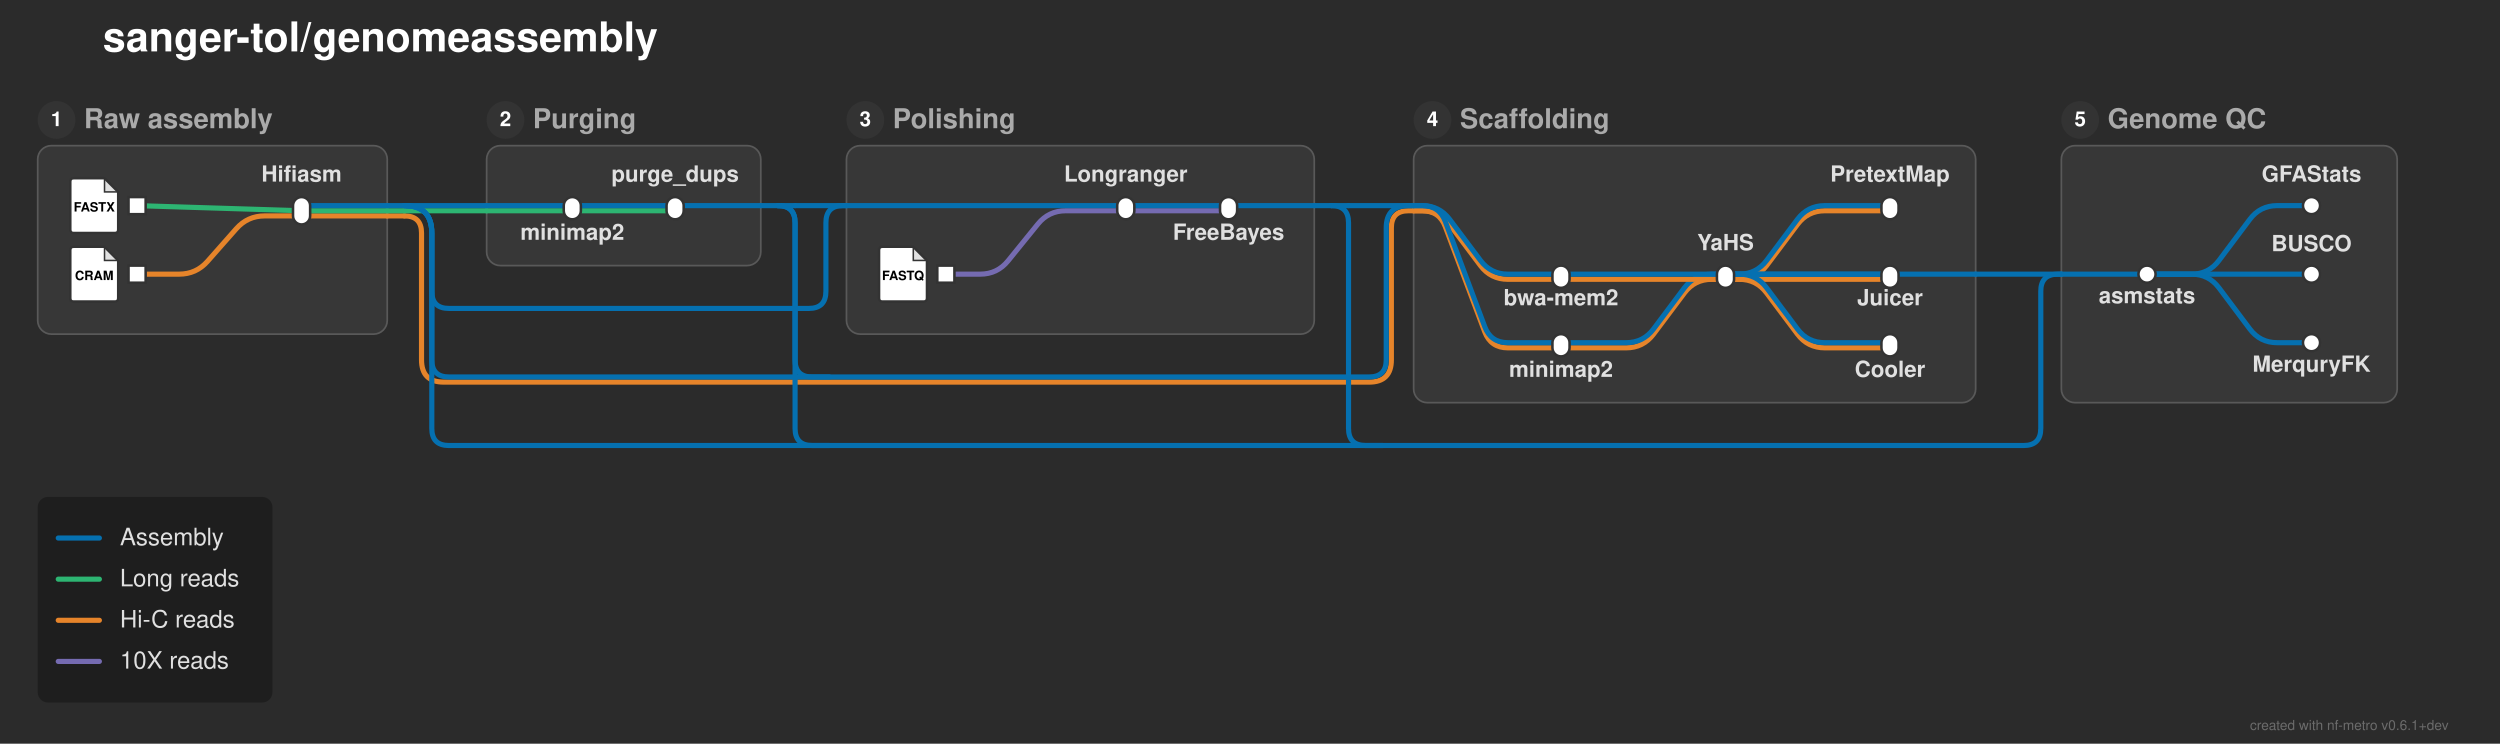
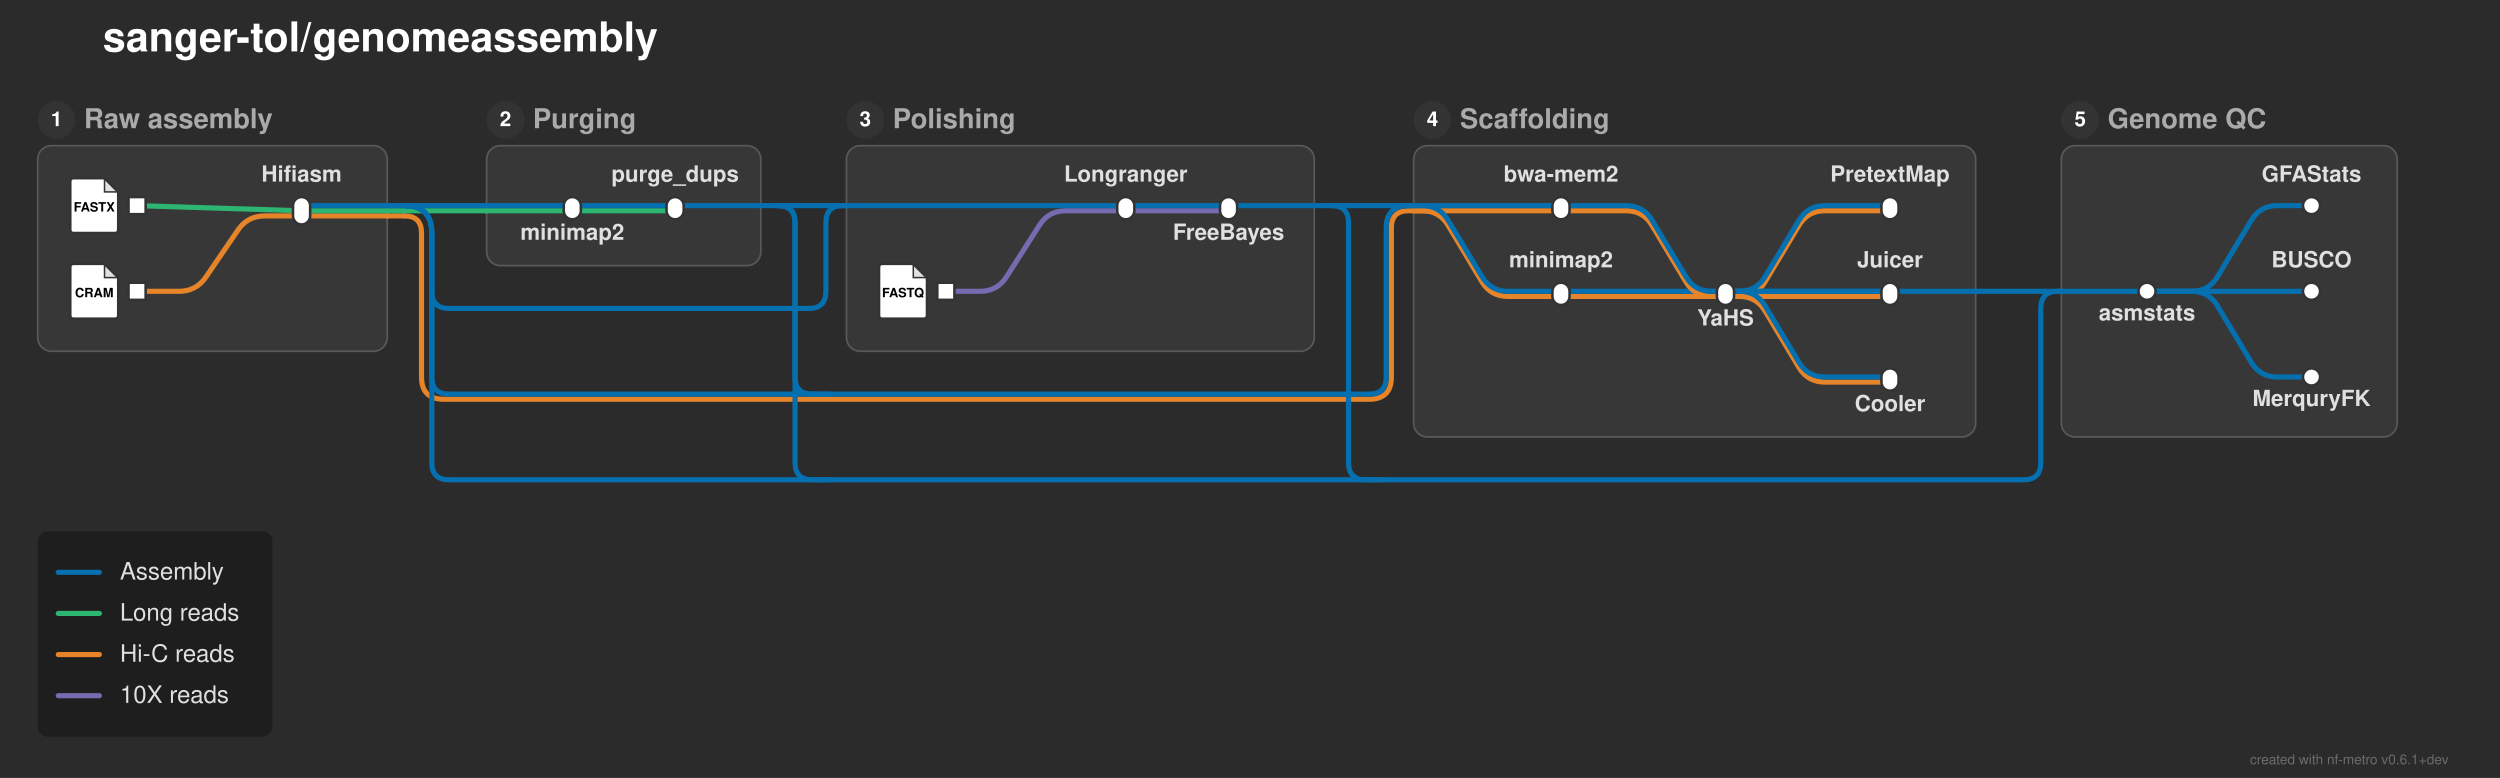
- <svg xmlns="http://www.w3.org/2000/svg" width="1459" height="434" viewBox="0 0 1459 434">
+ <svg xmlns="http://www.w3.org/2000/svg" width="1459" height="454" viewBox="0 0 1459 454">
  <defs>
</defs>
-   <rect x="0" y="0" width="1459" height="434" fill="#2b2b2b" />
+   <rect x="0" y="0" width="1459" height="454" fill="#2b2b2b" />
  <text x="60.0" y="30.0" font-size="24.0" fill="#ffffff" font-family="'Helvetica Neue', Helvetica, Arial, sans-serif" font-weight="bold" class="nf-metro-title">sanger-tol/genomeassembly</text>
-   <rect x="22.0" y="85.0" width="204.0" height="110.0" rx="8" ry="8" fill="#373737" stroke="#595959" stroke-width="1.0" />
+   <rect x="22.0" y="85.0" width="204.0" height="120.0" rx="8" ry="8" fill="#373737" stroke="#595959" stroke-width="1.0" />
  <circle cx="33.0" cy="70.0" r="11" fill="#333333" class="nf-metro-section-num-circle" />
  <text x="33.0" y="70.0" font-size="12" fill="#ffffff" font-family="'Helvetica Neue', Helvetica, Arial, sans-serif" font-weight="bold" text-anchor="middle" dy="0.3em">1</text>
  <text x="49.0" y="70.0" font-size="16.0" fill="#aaaaaa" font-family="'Helvetica Neue', Helvetica, Arial, sans-serif" font-weight="bold" dy="0.3em" class="nf-metro-section-label">Raw assembly</text>
  <rect x="284.0" y="85.0" width="160.0" height="70.0" rx="8" ry="8" fill="#373737" stroke="#595959" stroke-width="1.0" />
  <circle cx="295.0" cy="70.0" r="11" fill="#333333" class="nf-metro-section-num-circle" />
  <text x="295.0" y="70.0" font-size="12" fill="#ffffff" font-family="'Helvetica Neue', Helvetica, Arial, sans-serif" font-weight="bold" text-anchor="middle" dy="0.3em">2</text>
  <text x="311.0" y="70.0" font-size="16.0" fill="#aaaaaa" font-family="'Helvetica Neue', Helvetica, Arial, sans-serif" font-weight="bold" dy="0.3em" class="nf-metro-section-label">Purging</text>
-   <rect x="494.0" y="85.0" width="273.0" height="110.0" rx="8" ry="8" fill="#373737" stroke="#595959" stroke-width="1.0" />
+   <rect x="494.0" y="85.0" width="273.0" height="120.0" rx="8" ry="8" fill="#373737" stroke="#595959" stroke-width="1.0" />
  <circle cx="505.0" cy="70.0" r="11" fill="#333333" class="nf-metro-section-num-circle" />
  <text x="505.0" y="70.0" font-size="12" fill="#ffffff" font-family="'Helvetica Neue', Helvetica, Arial, sans-serif" font-weight="bold" text-anchor="middle" dy="0.3em">3</text>
  <text x="521.0" y="70.0" font-size="16.0" fill="#aaaaaa" font-family="'Helvetica Neue', Helvetica, Arial, sans-serif" font-weight="bold" dy="0.3em" class="nf-metro-section-label">Polishing</text>
-   <rect x="825.0" y="85.0" width="328.0" height="150.0" rx="8" ry="8" fill="#373737" stroke="#595959" stroke-width="1.0" />
+   <rect x="825.0" y="85.0" width="328.0" height="170.0" rx="8" ry="8" fill="#373737" stroke="#595959" stroke-width="1.0" />
  <circle cx="836.0" cy="70.0" r="11" fill="#333333" class="nf-metro-section-num-circle" />
  <text x="836.0" y="70.0" font-size="12" fill="#ffffff" font-family="'Helvetica Neue', Helvetica, Arial, sans-serif" font-weight="bold" text-anchor="middle" dy="0.3em">4</text>
  <text x="852.0" y="70.0" font-size="16.0" fill="#aaaaaa" font-family="'Helvetica Neue', Helvetica, Arial, sans-serif" font-weight="bold" dy="0.3em" class="nf-metro-section-label">Scaffolding</text>
-   <rect x="1203.0" y="85.0" width="196.0" height="150.0" rx="8" ry="8" fill="#373737" stroke="#595959" stroke-width="1.0" />
+   <rect x="1203.0" y="85.0" width="196.0" height="170.0" rx="8" ry="8" fill="#373737" stroke="#595959" stroke-width="1.0" />
  <circle cx="1214.0" cy="70.0" r="11" fill="#333333" class="nf-metro-section-num-circle" />
  <text x="1214.0" y="70.0" font-size="12" fill="#ffffff" font-family="'Helvetica Neue', Helvetica, Arial, sans-serif" font-weight="bold" text-anchor="middle" dy="0.3em">5</text>
  <text x="1230.0" y="70.0" font-size="16.0" fill="#aaaaaa" font-family="'Helvetica Neue', Helvetica, Arial, sans-serif" font-weight="bold" dy="0.3em" class="nf-metro-section-label">Genome QC</text>
-   <path d="M911.0,203.0 L949.0,203.0 Q959.0,203.0,965.0,195.0 L983.0,171.0 Q989.0,163.0,999.0,163.0 L1007.0,163.0" stroke="#e6842a" stroke-width="3.0" fill="none" stroke-linecap="round" stroke-linejoin="round" />
-   <path d="M911.0,200.0 L949.0,200.0 Q959.0,200.0,965.0,192.0 L983.0,168.0 Q989.0,160.0,999.0,160.0 L1007.0,160.0" stroke="#0570b0" stroke-width="3.0" fill="none" stroke-linecap="round" stroke-linejoin="round" />
-   <path d="M911.0,163.0 L1007.0,163.0" stroke="#e6842a" stroke-width="3.0" stroke-linecap="round" />
-   <path d="M1007.0,163.0 L1015.0,163.0 Q1025.0,163.0,1031.0,155.0 L1049.0,131.0 Q1055.0,123.0,1065.0,123.0 L1103.0,123.0" stroke="#e6842a" stroke-width="3.0" fill="none" stroke-linecap="round" stroke-linejoin="round" />
-   <path d="M1007.0,163.0 L1103.0,163.0" stroke="#e6842a" stroke-width="3.0" stroke-linecap="round" />
-   <path d="M1007.0,163.0 L1015.0,163.0 Q1025.0,163.0,1031.0,171.0 L1049.0,195.0 Q1055.0,203.0,1065.0,203.0 L1103.0,203.0" stroke="#e6842a" stroke-width="3.0" fill="none" stroke-linecap="round" stroke-linejoin="round" />
-   <path d="M80.0,160.0 L104.5,160.0 Q114.5,160.0,121.116,152.502 L137.884,133.498 Q144.5,126.0,154.5,126.0 L176.0,126.0" stroke="#e6842a" stroke-width="3.0" fill="none" stroke-linecap="round" stroke-linejoin="round" />
-   <path d="M552.0,160.0 L572.0,160.0 Q582.0,160.0,588.298,152.232 L605.702,130.768 Q612.0,123.0,622.0,123.0 L657.0,123.0" stroke="#756bb1" stroke-width="3.0" fill="none" stroke-linecap="round" stroke-linejoin="round" />
-   <path d="M911.0,160.0 L1007.0,160.0" stroke="#0570b0" stroke-width="3.0" stroke-linecap="round" />
-   <path d="M1007.0,160.0 L1015.0,160.0 Q1025.0,160.0,1031.0,152.0 L1049.0,128.0 Q1055.0,120.0,1065.0,120.0 L1103.0,120.0" stroke="#0570b0" stroke-width="3.0" fill="none" stroke-linecap="round" stroke-linejoin="round" />
-   <path d="M1007.0,160.0 L1103.0,160.0" stroke="#0570b0" stroke-width="3.0" stroke-linecap="round" />
-   <path d="M1007.0,160.0 L1015.0,160.0 Q1025.0,160.0,1031.0,168.0 L1049.0,192.0 Q1055.0,200.0,1065.0,200.0 L1103.0,200.0" stroke="#0570b0" stroke-width="3.0" fill="none" stroke-linecap="round" stroke-linejoin="round" />
-   <path d="M1253.0,160.0 L1279.0,160.0 Q1289.0,160.0,1295.0,152.0 L1313.0,128.0 Q1319.0,120.0,1329.0,120.0 L1349.0,120.0" stroke="#0570b0" stroke-width="3.0" fill="none" stroke-linecap="round" stroke-linejoin="round" />
-   <path d="M1253.0,160.0 L1349.0,160.0" stroke="#0570b0" stroke-width="3.0" stroke-linecap="round" />
-   <path d="M1253.0,160.0 L1279.0,160.0 Q1289.0,160.0,1295.0,168.0 L1313.0,192.0 Q1319.0,200.0,1329.0,200.0 L1349.0,200.0" stroke="#0570b0" stroke-width="3.0" fill="none" stroke-linecap="round" stroke-linejoin="round" />
-   <path d="M1203.0,160.0 L1253.0,160.0" stroke="#0570b0" stroke-width="3.0" stroke-linecap="round" />
-   <path d="M1007.0,160.0 L1153.0,160.0" stroke="#0570b0" stroke-width="3.0" stroke-linecap="round" />
-   <path d="M1153.0,160.0 L1203.0,160.0" stroke="#0570b0" stroke-width="3.0" stroke-linecap="round" />
+   <path d="M911.0,173.0 L1007.0,173.0" stroke="#e6842a" stroke-width="3.0" stroke-linecap="round" />
+   <path d="M1007.0,173.0 L1015.0,173.0 Q1025.0,173.0,1030.145,164.425 L1049.855,131.575 Q1055.0,123.0,1065.0,123.0 L1103.0,123.0" stroke="#e6842a" stroke-width="3.0" fill="none" stroke-linecap="round" stroke-linejoin="round" />
+   <path d="M1007.0,173.0 L1103.0,173.0" stroke="#e6842a" stroke-width="3.0" stroke-linecap="round" />
+   <path d="M1007.0,173.0 L1015.0,173.0 Q1025.0,173.0,1030.145,181.575 L1049.855,214.425 Q1055.0,223.0,1065.0,223.0 L1103.0,223.0" stroke="#e6842a" stroke-width="3.0" fill="none" stroke-linecap="round" stroke-linejoin="round" />
+   <path d="M80.0,170.0 L104.5,170.0 Q114.5,170.0,120.133,161.738 L138.867,134.262 Q144.5,126.0,154.5,126.0 L176.0,126.0" stroke="#e6842a" stroke-width="3.0" fill="none" stroke-linecap="round" stroke-linejoin="round" />
+   <path d="M552.0,170.0 L572.0,170.0 Q582.0,170.0,587.38,161.571 L606.62,131.429 Q612.0,123.0,622.0,123.0 L657.0,123.0" stroke="#756bb1" stroke-width="3.0" fill="none" stroke-linecap="round" stroke-linejoin="round" />
+   <path d="M911.0,170.0 L1007.0,170.0" stroke="#0570b0" stroke-width="3.0" stroke-linecap="round" />
+   <path d="M1007.0,170.0 L1015.0,170.0 Q1025.0,170.0,1030.145,161.425 L1049.855,128.575 Q1055.0,120.0,1065.0,120.0 L1103.0,120.0" stroke="#0570b0" stroke-width="3.0" fill="none" stroke-linecap="round" stroke-linejoin="round" />
+   <path d="M1007.0,170.0 L1103.0,170.0" stroke="#0570b0" stroke-width="3.0" stroke-linecap="round" />
+   <path d="M1007.0,170.0 L1015.0,170.0 Q1025.0,170.0,1030.145,178.575 L1049.855,211.425 Q1055.0,220.0,1065.0,220.0 L1103.0,220.0" stroke="#0570b0" stroke-width="3.0" fill="none" stroke-linecap="round" stroke-linejoin="round" />
+   <path d="M1253.0,170.0 L1279.0,170.0 Q1289.0,170.0,1294.145,161.425 L1313.855,128.575 Q1319.0,120.0,1329.0,120.0 L1349.0,120.0" stroke="#0570b0" stroke-width="3.0" fill="none" stroke-linecap="round" stroke-linejoin="round" />
+   <path d="M1253.0,170.0 L1349.0,170.0" stroke="#0570b0" stroke-width="3.0" stroke-linecap="round" />
+   <path d="M1253.0,170.0 L1279.0,170.0 Q1289.0,170.0,1294.145,178.575 L1313.855,211.425 Q1319.0,220.0,1329.0,220.0 L1349.0,220.0" stroke="#0570b0" stroke-width="3.0" fill="none" stroke-linecap="round" stroke-linejoin="round" />
+   <path d="M1203.0,170.0 L1253.0,170.0" stroke="#0570b0" stroke-width="3.0" stroke-linecap="round" />
+   <path d="M1007.0,170.0 L1153.0,170.0" stroke="#0570b0" stroke-width="3.0" stroke-linecap="round" />
+   <path d="M1153.0,170.0 L1203.0,170.0" stroke="#0570b0" stroke-width="3.0" stroke-linecap="round" />
  <path d="M176.0,126.0 L226.0,126.0" stroke="#e6842a" stroke-width="3.0" stroke-linecap="round" />
  <path d="M226.0,126.0 L236.0,126.0" stroke="#e6842a" stroke-width="3.0" stroke-linecap="round" />
-   <path d="M236.0,126.0 L236.0,126.0 Q246.0,126.0,246.0,136.0 L246.0,210.0 Q246.0,223.0,259.0,223.0 L799.0,223.0 Q812.0,223.0,812.0,210.0 L812.0,133.0 Q812.0,123.0,822.0,123.0 L825.0,123.0" stroke="#e6842a" stroke-width="3.0" fill="none" stroke-linecap="round" stroke-linejoin="round" />
+   <path d="M236.0,126.0 L236.0,126.0 Q246.0,126.0,246.0,136.0 L246.0,220.0 Q246.0,233.0,259.0,233.0 L799.0,233.0 Q812.0,233.0,812.0,220.0 L812.0,133.0 Q812.0,123.0,822.0,123.0 L825.0,123.0" stroke="#e6842a" stroke-width="3.0" fill="none" stroke-linecap="round" stroke-linejoin="round" />
  <path d="M334.0,123.0 L394.0,123.0" stroke="#2db572" stroke-width="3.0" stroke-linecap="round" />
  <path d="M657.0,123.0 L717.0,123.0" stroke="#756bb1" stroke-width="3.0" stroke-linecap="round" />
+   <path d="M911.0,123.0 L949.0,123.0 Q959.0,123.0,964.145,131.575 L983.855,164.425 Q989.0,173.0,999.0,173.0 L1007.0,173.0" stroke="#e6842a" stroke-width="3.0" fill="none" stroke-linecap="round" stroke-linejoin="round" />
  <path d="M176.0,123.0 L226.0,123.0" stroke="#2db572" stroke-width="3.0" stroke-linecap="round" />
  <path d="M284.0,123.0 L334.0,123.0" stroke="#2db572" stroke-width="3.0" stroke-linecap="round" />
-   <path d="M825.0,123.0 L830.0,123.0 Q840.0,123.0,846.0,131.0 L864.0,155.0 Q870.0,163.0,880.0,163.0 L911.0,163.0" stroke="#e6842a" stroke-width="3.0" fill="none" stroke-linecap="round" stroke-linejoin="round" />
-   <path d="M825.0,123.0 L830.0,123.0 Q840.0,123.0,843.511,132.363 L866.489,193.637 Q870.0,203.0,880.0,203.0 L911.0,203.0" stroke="#e6842a" stroke-width="3.0" fill="none" stroke-linecap="round" stroke-linejoin="round" />
+   <path d="M825.0,123.0 L911.0,123.0" stroke="#e6842a" stroke-width="3.0" stroke-linecap="round" />
+   <path d="M825.0,123.0 L830.0,123.0 Q840.0,123.0,845.145,131.575 L864.855,164.425 Q870.0,173.0,880.0,173.0 L911.0,173.0" stroke="#e6842a" stroke-width="3.0" fill="none" stroke-linecap="round" stroke-linejoin="round" />
  <path d="M226.0,123.0 L236.0,123.0" stroke="#2db572" stroke-width="3.0" stroke-linecap="round" />
  <path d="M236.0,123.0 L284.0,123.0" stroke="#2db572" stroke-width="3.0" stroke-linecap="round" />
  <path d="M80.0,120.0 L176.0,123.0" stroke="#2db572" stroke-width="3.0" stroke-linecap="round" />
  <path d="M334.0,120.0 L394.0,120.0" stroke="#0570b0" stroke-width="3.0" stroke-linecap="round" />
  <path d="M657.0,120.0 L717.0,120.0" stroke="#0570b0" stroke-width="3.0" stroke-linecap="round" />
+   <path d="M911.0,120.0 L949.0,120.0 Q959.0,120.0,964.145,128.575 L983.855,161.425 Q989.0,170.0,999.0,170.0 L1007.0,170.0" stroke="#0570b0" stroke-width="3.0" fill="none" stroke-linecap="round" stroke-linejoin="round" />
  <path d="M176.0,120.0 L226.0,120.0" stroke="#0570b0" stroke-width="3.0" stroke-linecap="round" />
  <path d="M284.0,120.0 L334.0,120.0" stroke="#0570b0" stroke-width="3.0" stroke-linecap="round" />
  <path d="M494.0,120.0 L657.0,120.0" stroke="#0570b0" stroke-width="3.0" stroke-linecap="round" />
-   <path d="M825.0,120.0 L830.0,120.0 Q840.0,120.0,846.0,128.0 L864.0,152.0 Q870.0,160.0,880.0,160.0 L911.0,160.0" stroke="#0570b0" stroke-width="3.0" fill="none" stroke-linecap="round" stroke-linejoin="round" />
-   <path d="M825.0,120.0 L830.0,120.0 Q840.0,120.0,843.511,129.363 L866.489,190.637 Q870.0,200.0,880.0,200.0 L911.0,200.0" stroke="#0570b0" stroke-width="3.0" fill="none" stroke-linecap="round" stroke-linejoin="round" />
+   <path d="M825.0,120.0 L911.0,120.0" stroke="#0570b0" stroke-width="3.0" stroke-linecap="round" />
+   <path d="M825.0,120.0 L830.0,120.0 Q840.0,120.0,845.145,128.575 L864.855,161.425 Q870.0,170.0,880.0,170.0 L911.0,170.0" stroke="#0570b0" stroke-width="3.0" fill="none" stroke-linecap="round" stroke-linejoin="round" />
  <path d="M394.0,120.0 L444.0,120.0" stroke="#0570b0" stroke-width="3.0" stroke-linecap="round" />
  <path d="M717.0,120.0 L767.0,120.0" stroke="#0570b0" stroke-width="3.0" stroke-linecap="round" />
  <path d="M226.0,120.0 L236.0,120.0" stroke="#0570b0" stroke-width="3.0" stroke-linecap="round" />
  <path d="M236.0,120.0 L284.0,120.0" stroke="#0570b0" stroke-width="3.0" stroke-linecap="round" />
  <path d="M444.0,120.0 L454.0,120.0" stroke="#0570b0" stroke-width="3.0" stroke-linecap="round" />
  <path d="M767.0,120.0 L777.0,120.0" stroke="#0570b0" stroke-width="3.0" stroke-linecap="round" />
-   <path d="M236.0,120.0 L236.0,120.0 Q252.0,120.0,252.0,136.0 L252.0,210.0 Q252.0,220.0,262.0,220.0 L799.0,220.0 Q809.0,220.0,809.0,210.0 L809.0,133.0 Q809.0,120.0,822.0,120.0 L825.0,120.0" stroke="#0570b0" stroke-width="3.0" fill="none" stroke-linecap="round" stroke-linejoin="round" />
-   <path d="M454.0,120.0 L454.0,120.0 Q464.0,120.0,464.0,130.0 L464.0,210.0 Q464.0,220.0,474.0,220.0 L484.0,220.0" stroke="#0570b0" stroke-width="3.0" fill="none" stroke-linecap="round" stroke-linejoin="round" />
+   <path d="M236.0,120.0 L236.0,120.0 Q252.0,120.0,252.0,136.0 L252.0,220.0 Q252.0,230.0,262.0,230.0 L799.0,230.0 Q809.0,230.0,809.0,220.0 L809.0,133.0 Q809.0,120.0,822.0,120.0 L825.0,120.0" stroke="#0570b0" stroke-width="3.0" fill="none" stroke-linecap="round" stroke-linejoin="round" />
+   <path d="M454.0,120.0 L454.0,120.0 Q464.0,120.0,464.0,130.0 L464.0,220.0 Q464.0,230.0,474.0,230.0 L484.0,230.0" stroke="#0570b0" stroke-width="3.0" fill="none" stroke-linecap="round" stroke-linejoin="round" />
  <path d="M777.0,120.0 L787.0,120.0" stroke="#0570b0" stroke-width="3.0" stroke-linecap="round" />
  <path d="M787.0,120.0 L825.0,120.0" stroke="#0570b0" stroke-width="3.0" stroke-linecap="round" />
  <path d="M236.0,120.0 L236.0,120.0 Q252.0,120.0,252.0,136.0 L252.0,170.0 Q252.0,180.0,262.0,180.0 L472.0,180.0 Q482.0,180.0,482.0,170.0 L482.0,130.0 Q482.0,120.0,492.0,120.0 L494.0,120.0" stroke="#0570b0" stroke-width="3.0" fill="none" stroke-linecap="round" stroke-linejoin="round" />
  <path d="M454.0,120.0 L464.0,120.0" stroke="#0570b0" stroke-width="3.0" stroke-linecap="round" />
  <path d="M464.0,120.0 L494.0,120.0" stroke="#0570b0" stroke-width="3.0" stroke-linecap="round" />
-   <path d="M236.0,120.0 L236.0,120.0 Q252.0,120.0,252.0,136.0 L252.0,250.0 Q252.0,260.0,262.0,260.0 L1181.0,260.0 Q1191.0,260.0,1191.0,250.0 L1191.0,170.0 Q1191.0,160.0,1201.0,160.0 L1203.0,160.0" stroke="#0570b0" stroke-width="3.0" fill="none" stroke-linecap="round" stroke-linejoin="round" />
-   <path d="M454.0,120.0 L454.0,120.0 Q464.0,120.0,464.0,130.0 L464.0,250.0 Q464.0,260.0,474.0,260.0 L484.0,260.0" stroke="#0570b0" stroke-width="3.0" fill="none" stroke-linecap="round" stroke-linejoin="round" />
-   <path d="M777.0,120.0 L777.0,120.0 Q787.0,120.0,787.0,130.0 L787.0,250.0 Q787.0,260.0,797.0,260.0 L807.0,260.0" stroke="#0570b0" stroke-width="3.0" fill="none" stroke-linecap="round" stroke-linejoin="round" />
+   <path d="M236.0,120.0 L236.0,120.0 Q252.0,120.0,252.0,136.0 L252.0,270.0 Q252.0,280.0,262.0,280.0 L1181.0,280.0 Q1191.0,280.0,1191.0,270.0 L1191.0,180.0 Q1191.0,170.0,1201.0,170.0 L1203.0,170.0" stroke="#0570b0" stroke-width="3.0" fill="none" stroke-linecap="round" stroke-linejoin="round" />
+   <path d="M454.0,120.0 L454.0,120.0 Q464.0,120.0,464.0,130.0 L464.0,270.0 Q464.0,280.0,474.0,280.0 L484.0,280.0" stroke="#0570b0" stroke-width="3.0" fill="none" stroke-linecap="round" stroke-linejoin="round" />
+   <path d="M777.0,120.0 L777.0,120.0 Q787.0,120.0,787.0,130.0 L787.0,270.0 Q787.0,280.0,797.0,280.0 L807.0,280.0" stroke="#0570b0" stroke-width="3.0" fill="none" stroke-linecap="round" stroke-linejoin="round" />
  <rect x="75.0" y="115.0" width="10.0" height="10.0" fill="#ffffff" stroke="#333333" stroke-width="1.5" />
  <path d="M43.0,104.0 L61.0,104.0 L69.0,112.0 L69.0,134.0 Q69.0,136.0,67.0,136.0 L43.0,136.0 Q41.0,136.0,41.0,134.0 L41.0,106.0 Q41.0,104.0,43.0,104.0 Z" fill="#ffffff" stroke="#333333" stroke-width="1.5" stroke-linejoin="round" />
  <path d="M61.0,104.0 L61.0,112.0 L69.0,112.0 Z" fill="#333333" opacity="0.15" stroke="none" />
  <path d="M61.0,104.0 L61.0,112.0 L69.0,112.0" fill="none" stroke="#333333" stroke-width="0.9" />
  <text x="55.0" y="121.2" font-size="7.5" fill="#000000" font-family="'Helvetica Neue', Helvetica, Arial, sans-serif" font-weight="bold" text-anchor="middle" dy="0.3em">FASTX</text>
-   <rect x="75.0" y="155.0" width="10.0" height="10.0" fill="#ffffff" stroke="#333333" stroke-width="1.5" />
-   <path d="M43.0,144.0 L61.0,144.0 L69.0,152.0 L69.0,174.0 Q69.0,176.0,67.0,176.0 L43.0,176.0 Q41.0,176.0,41.0,174.0 L41.0,146.0 Q41.0,144.0,43.0,144.0 Z" fill="#ffffff" stroke="#333333" stroke-width="1.5" stroke-linejoin="round" />
-   <path d="M61.0,144.0 L61.0,152.0 L69.0,152.0 Z" fill="#333333" opacity="0.15" stroke="none" />
-   <path d="M61.0,144.0 L61.0,152.0 L69.0,152.0" fill="none" stroke="#333333" stroke-width="0.9" />
-   <text x="55.0" y="161.2" font-size="7.5" fill="#000000" font-family="'Helvetica Neue', Helvetica, Arial, sans-serif" font-weight="bold" text-anchor="middle" dy="0.3em">CRAM</text>
+   <rect x="75.0" y="165.0" width="10.0" height="10.0" fill="#ffffff" stroke="#333333" stroke-width="1.5" />
+   <path d="M43.0,154.0 L61.0,154.0 L69.0,162.0 L69.0,184.0 Q69.0,186.0,67.0,186.0 L43.0,186.0 Q41.0,186.0,41.0,184.0 L41.0,156.0 Q41.0,154.0,43.0,154.0 Z" fill="#ffffff" stroke="#333333" stroke-width="1.5" stroke-linejoin="round" />
+   <path d="M61.0,154.0 L61.0,162.0 L69.0,162.0 Z" fill="#333333" opacity="0.15" stroke="none" />
+   <path d="M61.0,154.0 L61.0,162.0 L69.0,162.0" fill="none" stroke="#333333" stroke-width="0.9" />
+   <text x="55.0" y="171.2" font-size="7.5" fill="#000000" font-family="'Helvetica Neue', Helvetica, Arial, sans-serif" font-weight="bold" text-anchor="middle" dy="0.3em">CRAM</text>
  <rect x="171.0" y="115.0" width="10.0" height="16.0" rx="5.0" ry="5.0" fill="#ffffff" stroke="#333333" stroke-width="1.5" />
  <rect x="329.0" y="115.0" width="10.0" height="13.0" rx="5.0" ry="5.0" fill="#ffffff" stroke="#333333" stroke-width="1.5" />
  <rect x="389.0" y="115.0" width="10.0" height="13.0" rx="5.0" ry="5.0" fill="#ffffff" stroke="#333333" stroke-width="1.5" />
-   <rect x="547.0" y="155.0" width="10.0" height="10.0" fill="#ffffff" stroke="#333333" stroke-width="1.5" />
-   <path d="M515.0,144.0 L533.0,144.0 L541.0,152.0 L541.0,174.0 Q541.0,176.0,539.0,176.0 L515.0,176.0 Q513.0,176.0,513.0,174.0 L513.0,146.0 Q513.0,144.0,515.0,144.0 Z" fill="#ffffff" stroke="#333333" stroke-width="1.5" stroke-linejoin="round" />
-   <path d="M533.0,144.0 L533.0,152.0 L541.0,152.0 Z" fill="#333333" opacity="0.15" stroke="none" />
-   <path d="M533.0,144.0 L533.0,152.0 L541.0,152.0" fill="none" stroke="#333333" stroke-width="0.9" />
-   <text x="527.0" y="161.2" font-size="7.5" fill="#000000" font-family="'Helvetica Neue', Helvetica, Arial, sans-serif" font-weight="bold" text-anchor="middle" dy="0.3em">FASTQ</text>
+   <rect x="547.0" y="165.0" width="10.0" height="10.0" fill="#ffffff" stroke="#333333" stroke-width="1.5" />
+   <path d="M515.0,154.0 L533.0,154.0 L541.0,162.0 L541.0,184.0 Q541.0,186.0,539.0,186.0 L515.0,186.0 Q513.0,186.0,513.0,184.0 L513.0,156.0 Q513.0,154.0,515.0,154.0 Z" fill="#ffffff" stroke="#333333" stroke-width="1.5" stroke-linejoin="round" />
+   <path d="M533.0,154.0 L533.0,162.0 L541.0,162.0 Z" fill="#333333" opacity="0.15" stroke="none" />
+   <path d="M533.0,154.0 L533.0,162.0 L541.0,162.0" fill="none" stroke="#333333" stroke-width="0.9" />
+   <text x="527.0" y="171.2" font-size="7.5" fill="#000000" font-family="'Helvetica Neue', Helvetica, Arial, sans-serif" font-weight="bold" text-anchor="middle" dy="0.3em">FASTQ</text>
  <rect x="652.0" y="115.0" width="10.0" height="13.0" rx="5.0" ry="5.0" fill="#ffffff" stroke="#333333" stroke-width="1.5" />
  <rect x="712.0" y="115.0" width="10.0" height="13.0" rx="5.0" ry="5.0" fill="#ffffff" stroke="#333333" stroke-width="1.5" />
-   <rect x="906.0" y="155.0" width="10.0" height="13.0" rx="5.0" ry="5.0" fill="#ffffff" stroke="#333333" stroke-width="1.5" />
-   <rect x="906.0" y="195.0" width="10.0" height="13.0" rx="5.0" ry="5.0" fill="#ffffff" stroke="#333333" stroke-width="1.5" />
-   <rect x="1002.0" y="155.0" width="10.0" height="13.0" rx="5.0" ry="5.0" fill="#ffffff" stroke="#333333" stroke-width="1.5" />
+   <rect x="906.0" y="115.0" width="10.0" height="13.0" rx="5.0" ry="5.0" fill="#ffffff" stroke="#333333" stroke-width="1.5" />
+   <rect x="906.0" y="165.0" width="10.0" height="13.0" rx="5.0" ry="5.0" fill="#ffffff" stroke="#333333" stroke-width="1.5" />
+   <rect x="1002.0" y="165.0" width="10.0" height="13.0" rx="5.0" ry="5.0" fill="#ffffff" stroke="#333333" stroke-width="1.5" />
  <rect x="1098.0" y="115.0" width="10.0" height="13.0" rx="5.0" ry="5.0" fill="#ffffff" stroke="#333333" stroke-width="1.5" />
-   <rect x="1098.0" y="155.0" width="10.0" height="13.0" rx="5.0" ry="5.0" fill="#ffffff" stroke="#333333" stroke-width="1.5" />
-   <rect x="1098.0" y="195.0" width="10.0" height="13.0" rx="5.0" ry="5.0" fill="#ffffff" stroke="#333333" stroke-width="1.5" />
-   <rect x="1248.0" y="155.0" width="10.0" height="10.0" rx="5.0" ry="5.0" fill="#ffffff" stroke="#333333" stroke-width="1.5" />
+   <rect x="1098.0" y="165.0" width="10.0" height="13.0" rx="5.0" ry="5.0" fill="#ffffff" stroke="#333333" stroke-width="1.5" />
+   <rect x="1098.0" y="215.0" width="10.0" height="13.0" rx="5.0" ry="5.0" fill="#ffffff" stroke="#333333" stroke-width="1.5" />
+   <rect x="1248.0" y="165.0" width="10.0" height="10.0" rx="5.0" ry="5.0" fill="#ffffff" stroke="#333333" stroke-width="1.5" />
  <rect x="1344.0" y="115.0" width="10.0" height="10.0" rx="5.0" ry="5.0" fill="#ffffff" stroke="#333333" stroke-width="1.5" />
-   <rect x="1344.0" y="155.0" width="10.0" height="10.0" rx="5.0" ry="5.0" fill="#ffffff" stroke="#333333" stroke-width="1.5" />
-   <rect x="1344.0" y="195.0" width="10.0" height="10.0" rx="5.0" ry="5.0" fill="#ffffff" stroke="#333333" stroke-width="1.5" />
-   <text x="911.0" y="172.2" font-size="13.0" fill="#e0e0e0" font-family="'Helvetica Neue', Helvetica, Arial, sans-serif" font-weight="bold" text-anchor="middle" dominant-baseline="hanging">bwa-mem2</text>
+   <rect x="1344.0" y="165.0" width="10.0" height="10.0" rx="5.0" ry="5.0" fill="#ffffff" stroke="#333333" stroke-width="1.5" />
+   <rect x="1344.0" y="215.0" width="10.0" height="10.0" rx="5.0" ry="5.0" fill="#ffffff" stroke="#333333" stroke-width="1.5" />
+   <text x="911.0" y="106.0" font-size="13.0" fill="#e0e0e0" font-family="'Helvetica Neue', Helvetica, Arial, sans-serif" font-weight="bold" text-anchor="middle" dominant-baseline="auto">bwa-mem2</text>
  <text x="334.0" y="134.0" font-size="13.0" fill="#e0e0e0" font-family="'Helvetica Neue', Helvetica, Arial, sans-serif" font-weight="bold" text-anchor="middle" dominant-baseline="hanging">minimap2</text>
-   <text x="1253.0" y="171.0" font-size="13.0" fill="#e0e0e0" font-family="'Helvetica Neue', Helvetica, Arial, sans-serif" font-weight="bold" text-anchor="middle" dominant-baseline="hanging">asmstats</text>
-   <text x="911.0" y="214.0" font-size="13.0" fill="#e0e0e0" font-family="'Helvetica Neue', Helvetica, Arial, sans-serif" font-weight="bold" text-anchor="middle" dominant-baseline="hanging">minimap2</text>
+   <text x="1253.0" y="181.0" font-size="13.0" fill="#e0e0e0" font-family="'Helvetica Neue', Helvetica, Arial, sans-serif" font-weight="bold" text-anchor="middle" dominant-baseline="hanging">asmstats</text>
+   <text x="911.0" y="156.0" font-size="13.0" fill="#e0e0e0" font-family="'Helvetica Neue', Helvetica, Arial, sans-serif" font-weight="bold" text-anchor="middle" dominant-baseline="auto">minimap2</text>
  <text x="1349.0" y="106.0" font-size="13.0" fill="#e0e0e0" font-family="'Helvetica Neue', Helvetica, Arial, sans-serif" font-weight="bold" text-anchor="middle" dominant-baseline="auto">GFAStats</text>
  <text x="394.0" y="106.0" font-size="13.0" fill="#e0e0e0" font-family="'Helvetica Neue', Helvetica, Arial, sans-serif" font-weight="bold" text-anchor="middle" dominant-baseline="auto">purge_dups</text>
  <text x="657.0" y="106.0" font-size="13.0" fill="#e0e0e0" font-family="'Helvetica Neue', Helvetica, Arial, sans-serif" font-weight="bold" text-anchor="middle" dominant-baseline="auto">Longranger</text>
-   <text x="1007.0" y="146.0" font-size="13.0" fill="#e0e0e0" font-family="'Helvetica Neue', Helvetica, Arial, sans-serif" font-weight="bold" text-anchor="middle" dominant-baseline="auto">YaHS</text>
-   <text x="1349.0" y="146.6" font-size="13.0" fill="#e0e0e0" font-family="'Helvetica Neue', Helvetica, Arial, sans-serif" font-weight="bold" text-anchor="middle" dominant-baseline="auto">BUSCO</text>
+   <text x="1007.0" y="184.0" font-size="13.0" fill="#e0e0e0" font-family="'Helvetica Neue', Helvetica, Arial, sans-serif" font-weight="bold" text-anchor="middle" dominant-baseline="hanging">YaHS</text>
+   <text x="1349.0" y="156.0" font-size="13.0" fill="#e0e0e0" font-family="'Helvetica Neue', Helvetica, Arial, sans-serif" font-weight="bold" text-anchor="middle" dominant-baseline="auto">BUSCO</text>
  <text x="176.0" y="106.0" font-size="13.0" fill="#e0e0e0" font-family="'Helvetica Neue', Helvetica, Arial, sans-serif" font-weight="bold" text-anchor="middle" dominant-baseline="auto">Hifiasm</text>
-   <text x="1349.0" y="211.0" font-size="13.0" fill="#e0e0e0" font-family="'Helvetica Neue', Helvetica, Arial, sans-serif" font-weight="bold" text-anchor="middle" dominant-baseline="hanging">MerquryFK</text>
+   <text x="1349.0" y="231.0" font-size="13.0" fill="#e0e0e0" font-family="'Helvetica Neue', Helvetica, Arial, sans-serif" font-weight="bold" text-anchor="middle" dominant-baseline="hanging">MerquryFK</text>
  <text x="1103.0" y="106.0" font-size="13.0" fill="#e0e0e0" font-family="'Helvetica Neue', Helvetica, Arial, sans-serif" font-weight="bold" text-anchor="middle" dominant-baseline="auto">PretextMap</text>
  <text x="717.0" y="134.0" font-size="13.0" fill="#e0e0e0" font-family="'Helvetica Neue', Helvetica, Arial, sans-serif" font-weight="bold" text-anchor="middle" dominant-baseline="hanging">FreeBayes</text>
-   <text x="1103.0" y="172.2" font-size="13.0" fill="#e0e0e0" font-family="'Helvetica Neue', Helvetica, Arial, sans-serif" font-weight="bold" text-anchor="middle" dominant-baseline="hanging">Juicer</text>
-   <text x="1103.0" y="214.0" font-size="13.0" fill="#e0e0e0" font-family="'Helvetica Neue', Helvetica, Arial, sans-serif" font-weight="bold" text-anchor="middle" dominant-baseline="hanging">Cooler</text>
-   <rect x="22.0" y="290.0" width="137.0" height="120.0" rx="6" ry="6" fill="rgba(0, 0, 0, 0.3)" />
-   <path d="M34.0,314.0 L58.0,314.0" stroke="#0570b0" stroke-width="3.0" stroke-linecap="round" />
-   <text x="70.0" y="314.0" font-size="14.0" fill="#e0e0e0" font-family="'Helvetica Neue', Helvetica, Arial, sans-serif" dy="0.3em">Assembly</text>
-   <path d="M34.0,338.0 L58.0,338.0" stroke="#2db572" stroke-width="3.0" stroke-linecap="round" />
-   <text x="70.0" y="338.0" font-size="14.0" fill="#e0e0e0" font-family="'Helvetica Neue', Helvetica, Arial, sans-serif" dy="0.3em">Long reads</text>
-   <path d="M34.0,362.0 L58.0,362.0" stroke="#e6842a" stroke-width="3.0" stroke-linecap="round" />
-   <text x="70.0" y="362.0" font-size="14.0" fill="#e0e0e0" font-family="'Helvetica Neue', Helvetica, Arial, sans-serif" dy="0.3em">Hi-C reads</text>
-   <path d="M34.0,386.0 L58.0,386.0" stroke="#756bb1" stroke-width="3.0" stroke-linecap="round" />
-   <text x="70.0" y="386.0" font-size="14.0" fill="#e0e0e0" font-family="'Helvetica Neue', Helvetica, Arial, sans-serif" dy="0.3em">10X reads</text>
-   <text x="1429.0" y="426.0" font-size="8" fill="rgba(150, 150, 150, 0.6)" font-family="'Helvetica Neue', Helvetica, Arial, sans-serif" text-anchor="end">created with nf-metro v0.6.1+dev</text>
+   <text x="1103.0" y="156.0" font-size="13.0" fill="#e0e0e0" font-family="'Helvetica Neue', Helvetica, Arial, sans-serif" font-weight="bold" text-anchor="middle" dominant-baseline="auto">Juicer</text>
+   <text x="1103.0" y="234.0" font-size="13.0" fill="#e0e0e0" font-family="'Helvetica Neue', Helvetica, Arial, sans-serif" font-weight="bold" text-anchor="middle" dominant-baseline="hanging">Cooler</text>
+   <rect x="22.0" y="310.0" width="137.0" height="120.0" rx="6" ry="6" fill="rgba(0, 0, 0, 0.3)" />
+   <path d="M34.0,334.0 L58.0,334.0" stroke="#0570b0" stroke-width="3.0" stroke-linecap="round" />
+   <text x="70.0" y="334.0" font-size="14.0" fill="#e0e0e0" font-family="'Helvetica Neue', Helvetica, Arial, sans-serif" dy="0.3em">Assembly</text>
+   <path d="M34.0,358.0 L58.0,358.0" stroke="#2db572" stroke-width="3.0" stroke-linecap="round" />
+   <text x="70.0" y="358.0" font-size="14.0" fill="#e0e0e0" font-family="'Helvetica Neue', Helvetica, Arial, sans-serif" dy="0.3em">Long reads</text>
+   <path d="M34.0,382.0 L58.0,382.0" stroke="#e6842a" stroke-width="3.0" stroke-linecap="round" />
+   <text x="70.0" y="382.0" font-size="14.0" fill="#e0e0e0" font-family="'Helvetica Neue', Helvetica, Arial, sans-serif" dy="0.3em">Hi-C reads</text>
+   <path d="M34.0,406.0 L58.0,406.0" stroke="#756bb1" stroke-width="3.0" stroke-linecap="round" />
+   <text x="70.0" y="406.0" font-size="14.0" fill="#e0e0e0" font-family="'Helvetica Neue', Helvetica, Arial, sans-serif" dy="0.3em">10X reads</text>
+   <text x="1429.0" y="446.0" font-size="8" fill="rgba(150, 150, 150, 0.6)" font-family="'Helvetica Neue', Helvetica, Arial, sans-serif" text-anchor="end">created with nf-metro v0.6.1+dev</text>
</svg>
